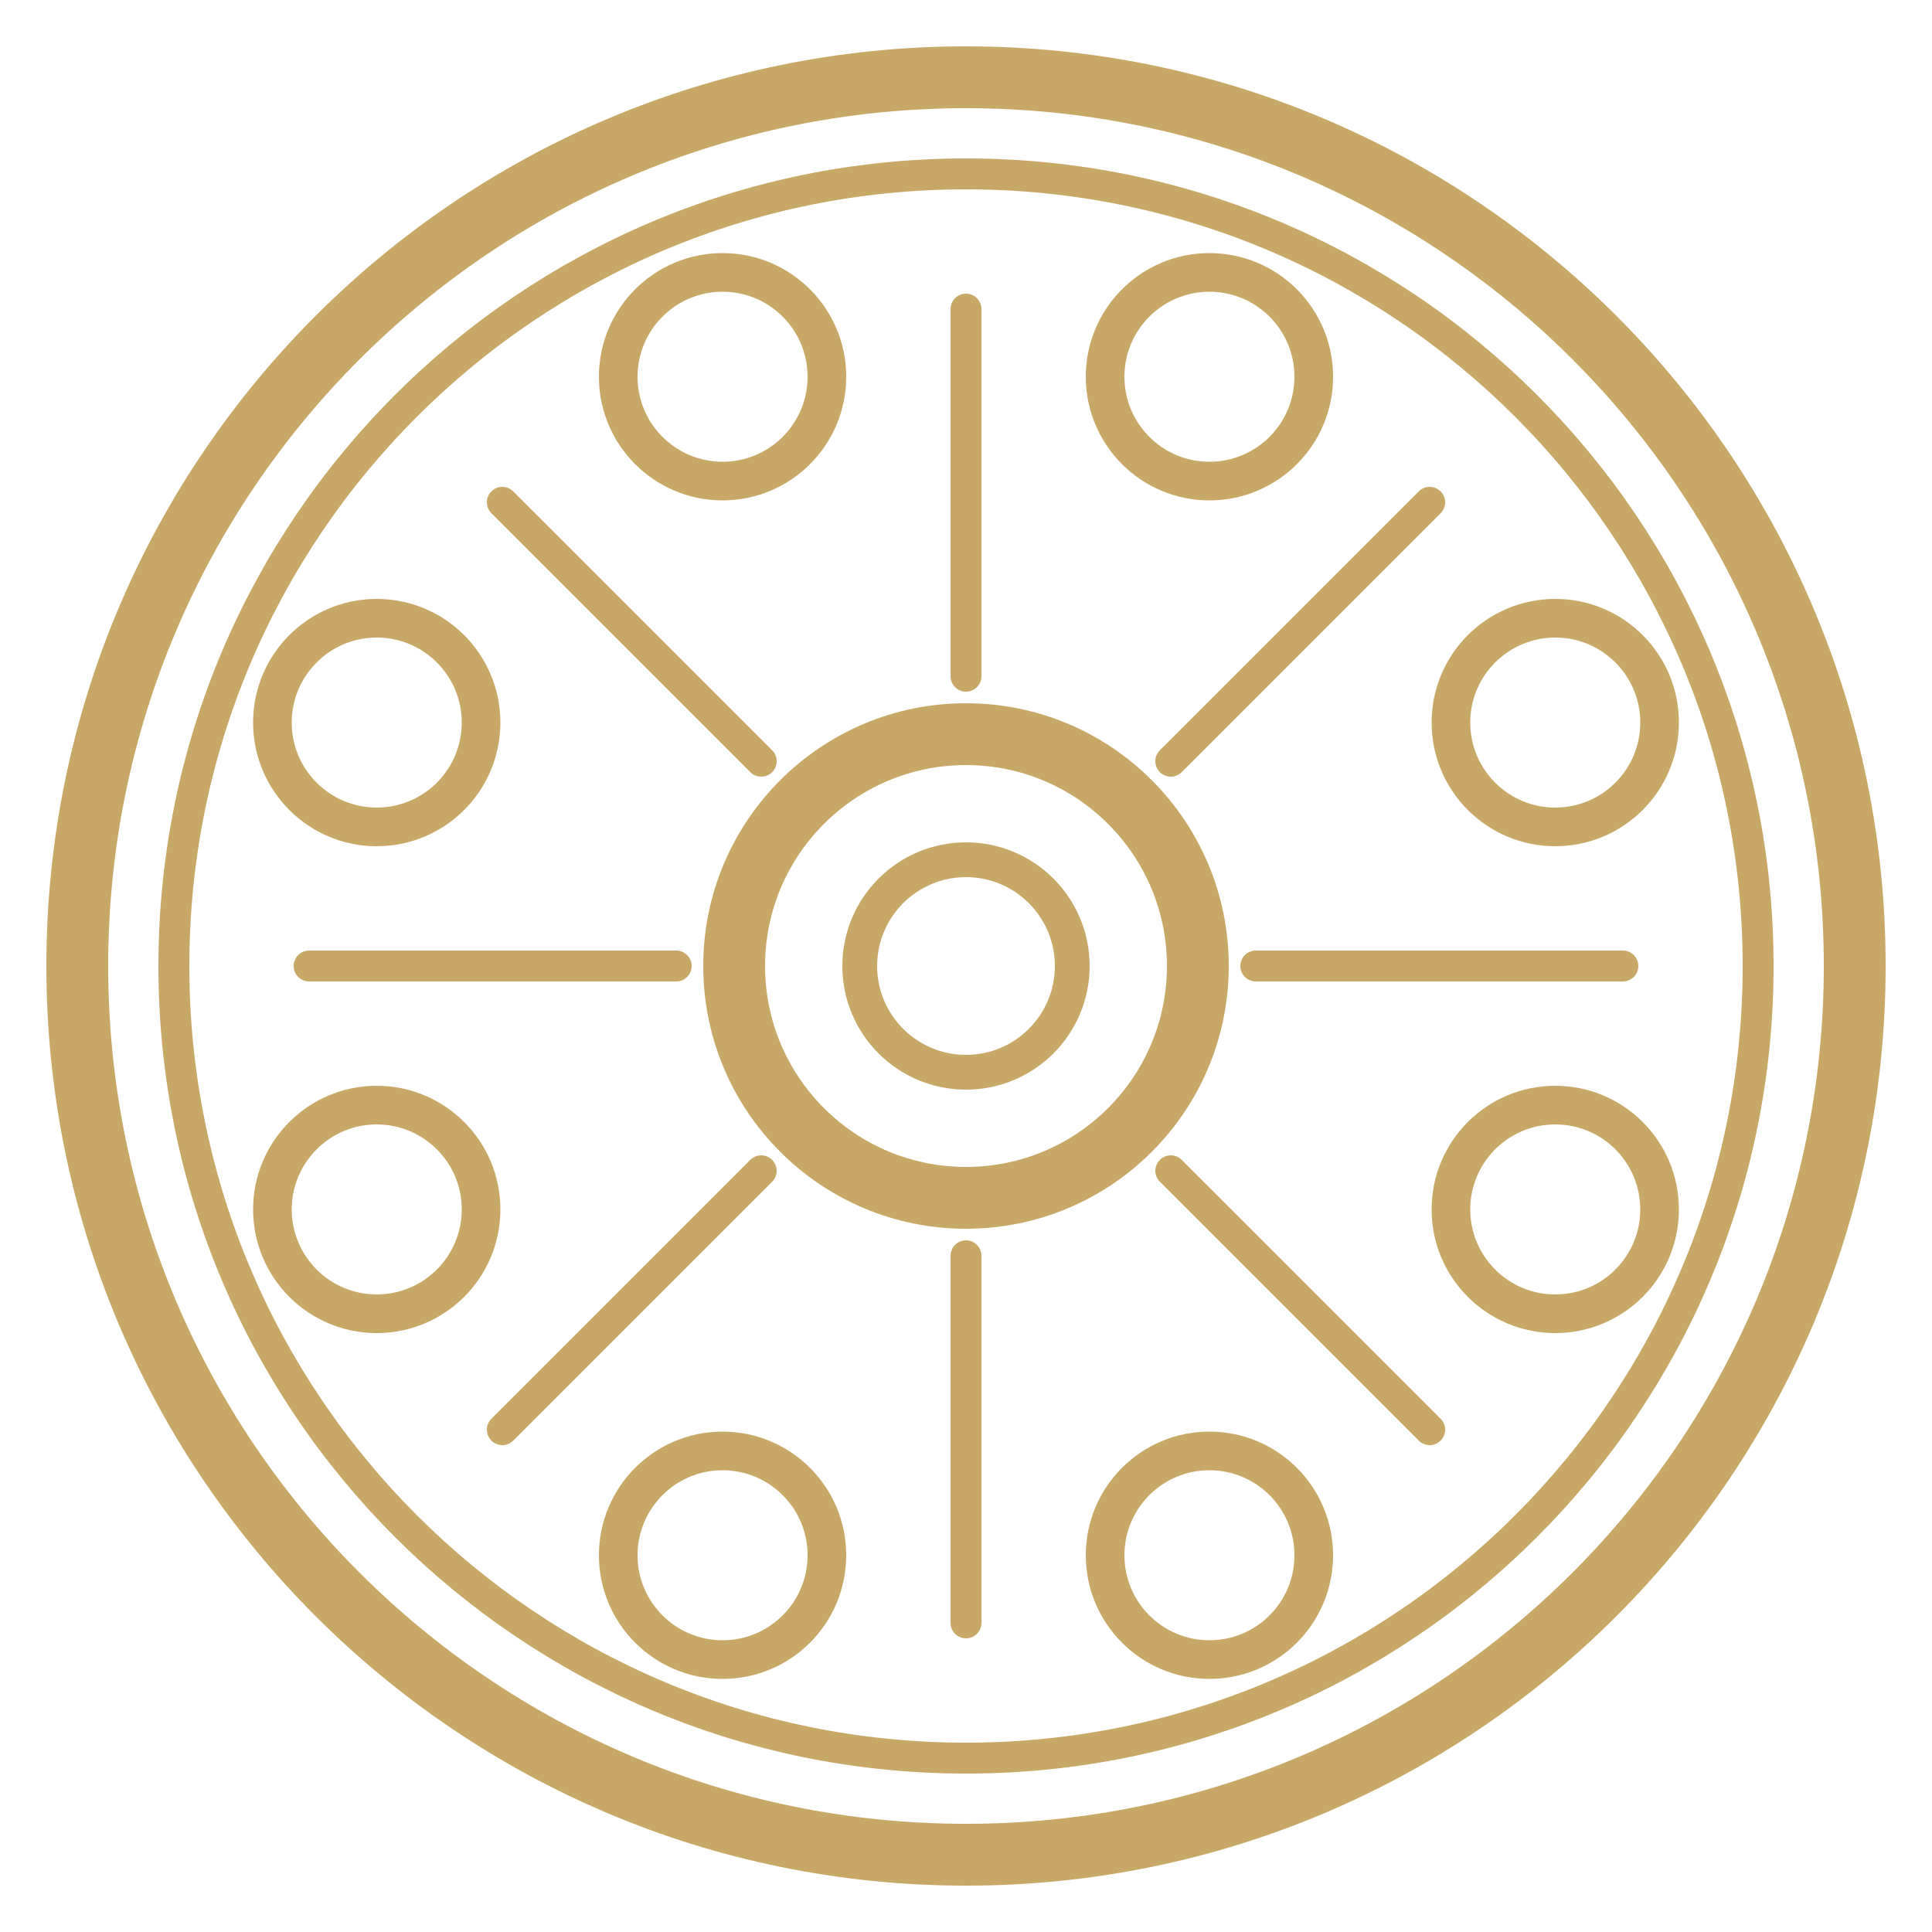
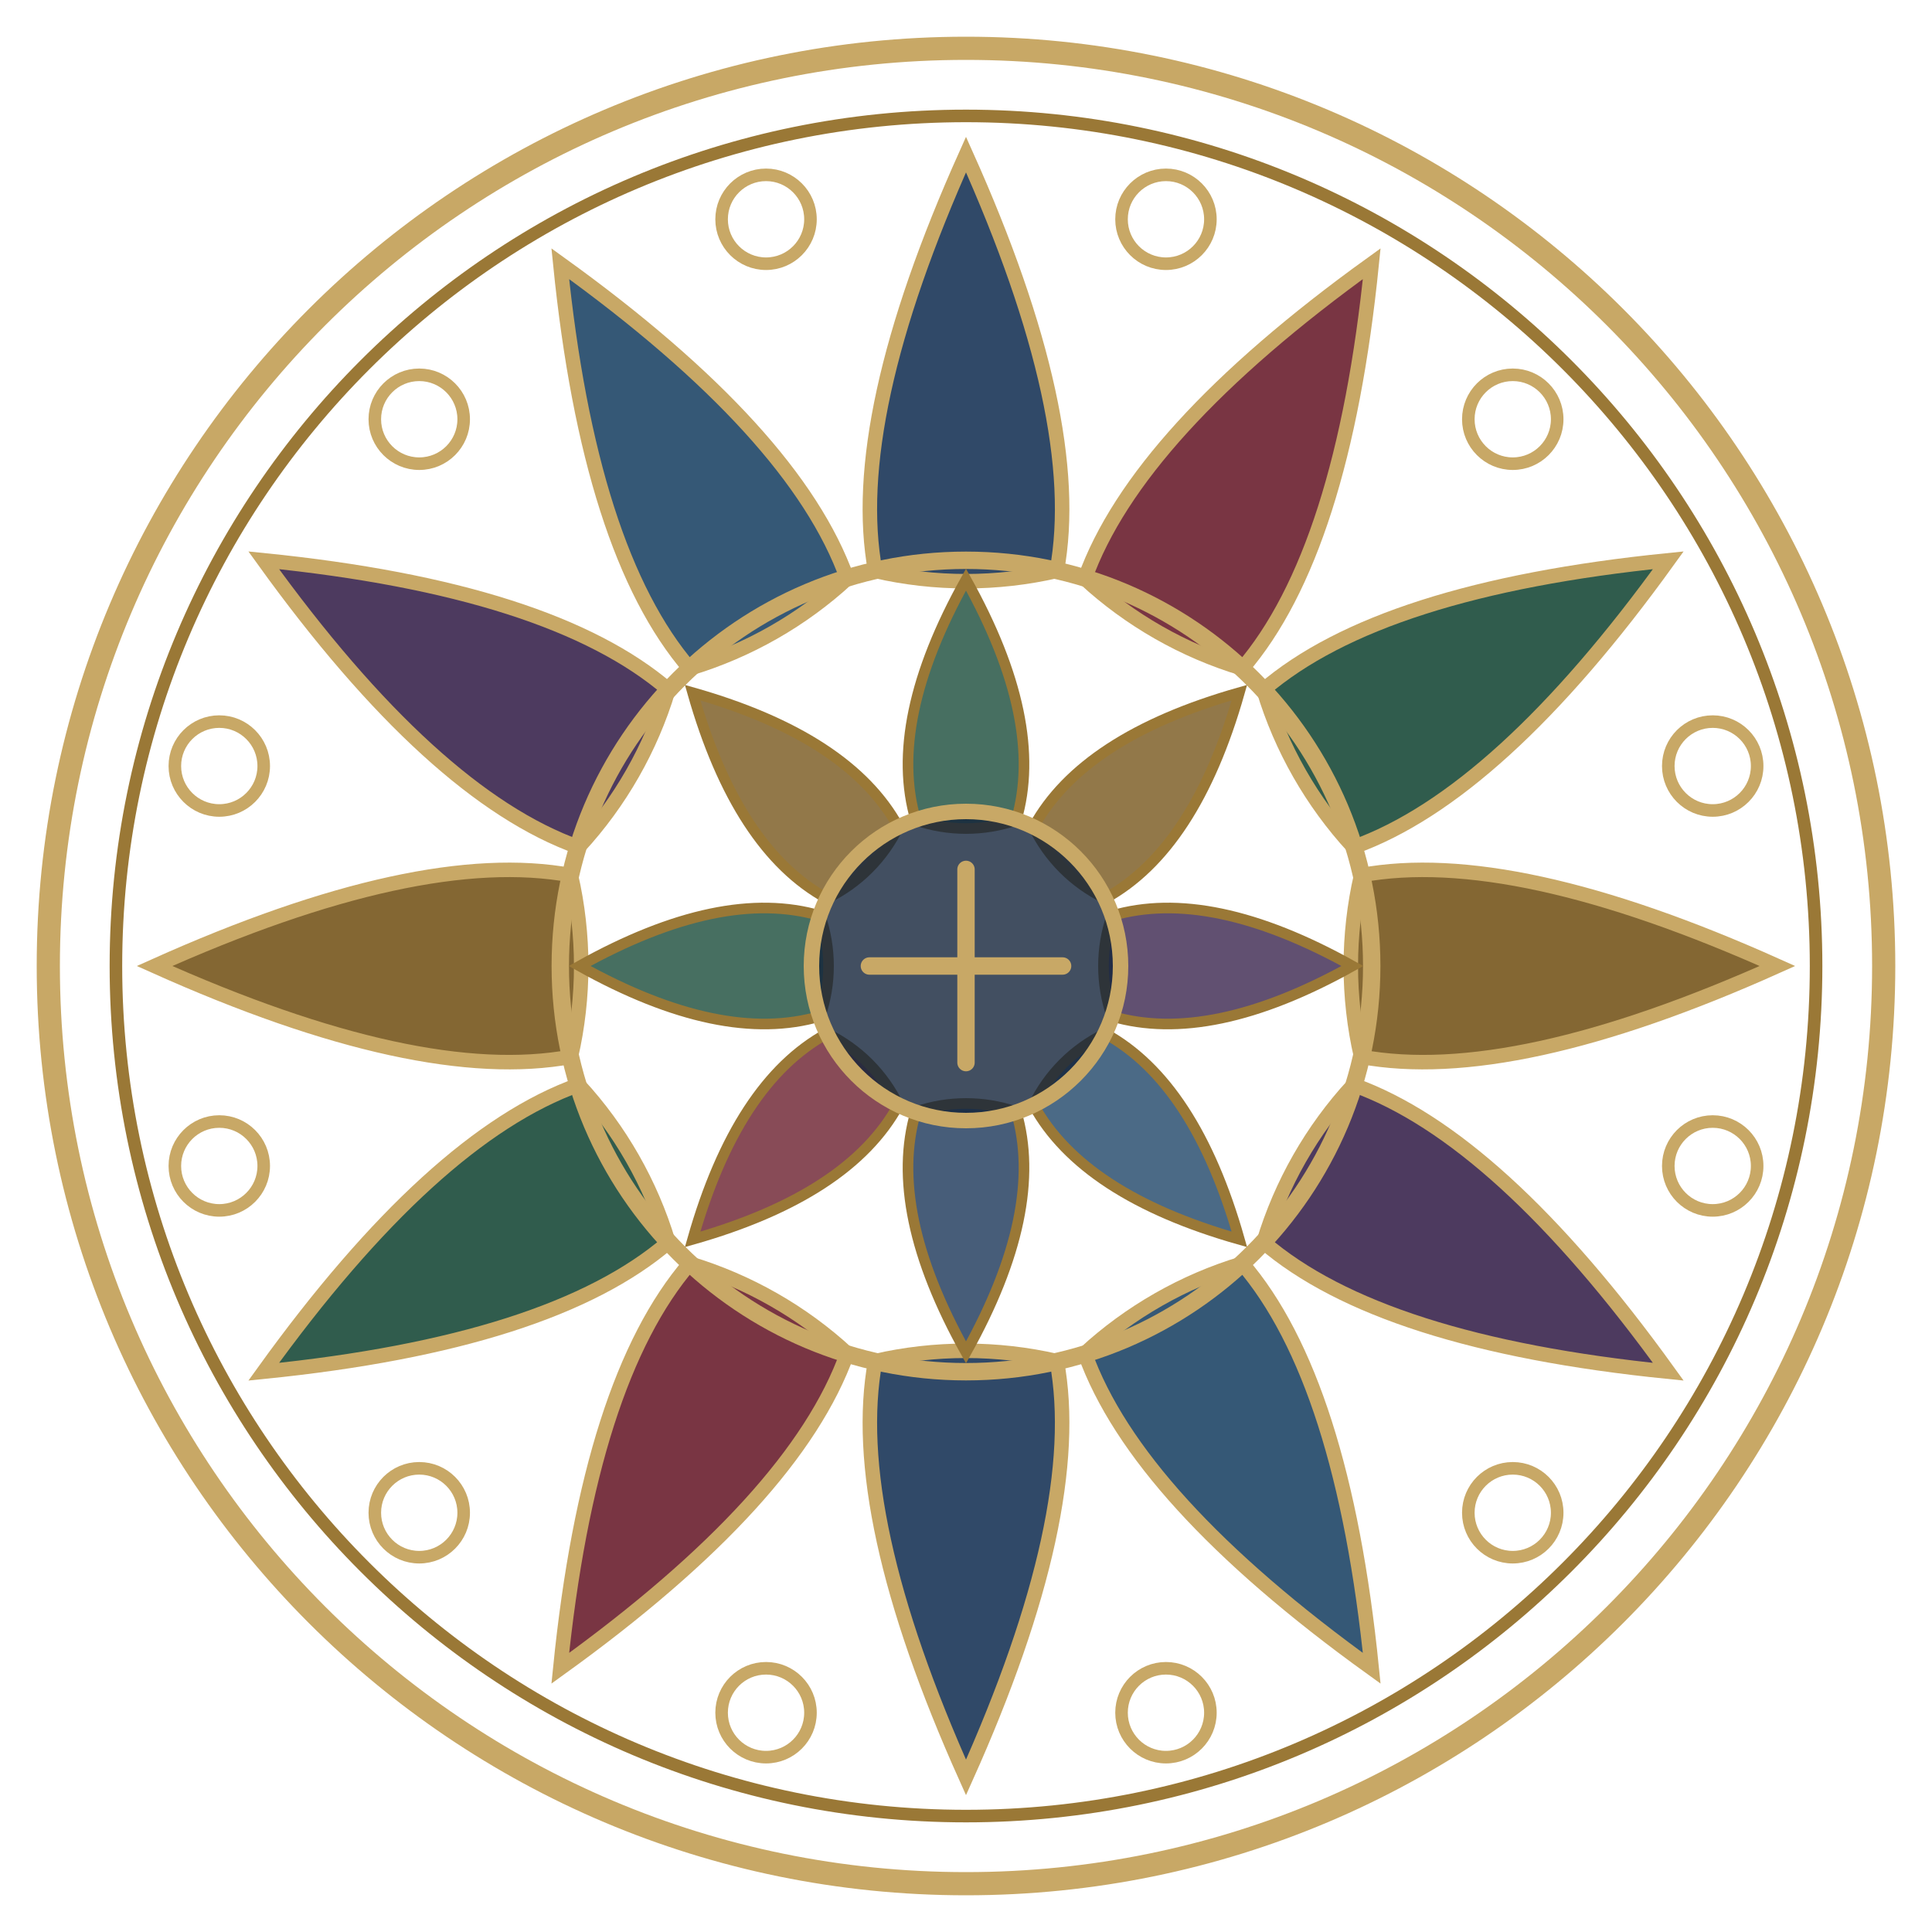
- <svg xmlns="http://www.w3.org/2000/svg" viewBox="0 0 100 100">
-   <style>.jewel{display:none}.gold{display:inline}@media (prefers-color-scheme: light){.jewel{display:inline}.gold{display:none}}</style>
-   <g class="jewel">
-     <circle cx="80.5" cy="62.6" r="5.4" fill="#1f4f6e" />
-     <circle cx="62.6" cy="80.5" r="5.4" fill="#7a2630" />
-     <circle cx="37.4" cy="80.5" r="5.4" fill="#1f5040" />
-     <circle cx="19.5" cy="62.6" r="5.4" fill="#5a3a78" />
-     <circle cx="19.5" cy="37.4" r="5.4" fill="#2b5e86" />
-     <circle cx="37.4" cy="19.5" r="5.4" fill="#86471f" />
-     <circle cx="62.6" cy="19.5" r="5.4" fill="#2f4f1f" />
-     <circle cx="80.5" cy="37.4" r="5.4" fill="#6e2450" />
-     <circle cx="50" cy="50" r="12" fill="#7a2630" />
-     <circle cx="50" cy="50" r="5.5" fill="#c8a866" />
-     <g fill="none" stroke="#c8a866" stroke-width="3.2" stroke-linecap="round">
-       <circle cx="50" cy="50" r="46" />
-       <circle cx="50" cy="50" r="41" stroke-width="1.6" />
-       <line x1="65.0" y1="50.0" x2="84.0" y2="50.0" stroke-width="1.6" />
-       <line x1="60.6" y1="60.6" x2="74.0" y2="74.0" stroke-width="1.6" />
-       <line x1="50.0" y1="65.0" x2="50.0" y2="84.0" stroke-width="1.6" />
-       <line x1="39.4" y1="60.6" x2="26.0" y2="74.0" stroke-width="1.6" />
-       <line x1="35.0" y1="50.0" x2="16.0" y2="50.0" stroke-width="1.6" />
-       <line x1="39.4" y1="39.4" x2="26.0" y2="26.0" stroke-width="1.6" />
-       <line x1="50.0" y1="35.0" x2="50.0" y2="16.0" stroke-width="1.6" />
-       <line x1="60.6" y1="39.4" x2="74.0" y2="26.0" stroke-width="1.6" />
-       <circle cx="80.5" cy="62.6" r="5.4" stroke-width="2" />
-       <circle cx="62.6" cy="80.5" r="5.4" stroke-width="2" />
-       <circle cx="37.4" cy="80.5" r="5.4" stroke-width="2" />
-       <circle cx="19.5" cy="62.6" r="5.4" stroke-width="2" />
-       <circle cx="19.5" cy="37.4" r="5.4" stroke-width="2" />
-       <circle cx="37.4" cy="19.5" r="5.4" stroke-width="2" />
-       <circle cx="62.6" cy="19.5" r="5.4" stroke-width="2" />
-       <circle cx="80.5" cy="37.4" r="5.4" stroke-width="2" />
-       <circle cx="50" cy="50" r="12" />
-       <circle cx="50" cy="50" r="5.5" stroke-width="1.8" />
-     </g>
-   </g>
-   <g class="gold">
-     <g fill="none" stroke="#c8a866" stroke-width="3.2" stroke-linecap="round">
-       <circle cx="50" cy="50" r="46" />
-       <circle cx="50" cy="50" r="41" stroke-width="1.6" />
-       <line x1="65.0" y1="50.0" x2="84.0" y2="50.0" stroke-width="1.6" />
-       <line x1="60.6" y1="60.6" x2="74.0" y2="74.0" stroke-width="1.6" />
-       <line x1="50.0" y1="65.0" x2="50.0" y2="84.0" stroke-width="1.6" />
-       <line x1="39.4" y1="60.6" x2="26.0" y2="74.0" stroke-width="1.6" />
-       <line x1="35.0" y1="50.0" x2="16.0" y2="50.0" stroke-width="1.6" />
-       <line x1="39.4" y1="39.4" x2="26.0" y2="26.0" stroke-width="1.6" />
-       <line x1="50.0" y1="35.0" x2="50.0" y2="16.0" stroke-width="1.6" />
-       <line x1="60.6" y1="39.4" x2="74.0" y2="26.0" stroke-width="1.6" />
-       <circle cx="80.5" cy="62.6" r="5.4" stroke-width="2" />
-       <circle cx="62.6" cy="80.5" r="5.4" stroke-width="2" />
-       <circle cx="37.4" cy="80.5" r="5.4" stroke-width="2" />
-       <circle cx="19.5" cy="62.6" r="5.4" stroke-width="2" />
-       <circle cx="19.5" cy="37.4" r="5.4" stroke-width="2" />
-       <circle cx="37.4" cy="19.5" r="5.4" stroke-width="2" />
-       <circle cx="62.6" cy="19.5" r="5.4" stroke-width="2" />
-       <circle cx="80.5" cy="37.4" r="5.4" stroke-width="2" />
-       <circle cx="50" cy="50" r="12" />
-       <circle cx="50" cy="50" r="5.5" stroke-width="1.8" />
-     </g>
-   </g>
+ <svg xmlns="http://www.w3.org/2000/svg" viewBox="0 0 200 200">
+   <circle cx="100" cy="100" r="95" fill="none" stroke="#c8a866" stroke-width="2.4" />
+   <circle cx="100" cy="100" r="88" fill="none" stroke="#9a7836" stroke-width="1.3" />
+   <path d="M90.6,59.1 Q87.7,43.4 100.0,16.0 Q112.3,43.4 109.4,59.1 A42.0,42.0 0 0 1 90.6,59.1 Z" fill="#1f3a5c" fill-opacity="0.92" stroke="#c8a866" stroke-width="1.5" />
+   <path d="M112.3,59.9 Q117.7,44.8 142.0,27.3 Q139.0,57.1 128.6,69.2 A42.0,42.0 0 0 1 112.3,59.9 Z" fill="#6e2433" fill-opacity="0.92" stroke="#c8a866" stroke-width="1.5" />
+   <path d="M130.8,71.4 Q142.9,61.0 172.7,58.0 Q155.2,82.3 140.1,87.7 A42.0,42.0 0 0 1 130.8,71.4 Z" fill="#1f4f3e" fill-opacity="0.92" stroke="#c8a866" stroke-width="1.5" />
+   <path d="M140.9,90.6 Q156.6,87.7 184.0,100.0 Q156.6,112.3 140.9,109.4 A42.0,42.0 0 0 1 140.9,90.6 Z" fill="#7a5a22" fill-opacity="0.92" stroke="#c8a866" stroke-width="1.5" />
+   <path d="M140.1,112.3 Q155.2,117.7 172.7,142.0 Q142.9,139.0 130.8,128.6 A42.0,42.0 0 0 1 140.1,112.3 Z" fill="#3e2a52" fill-opacity="0.92" stroke="#c8a866" stroke-width="1.5" />
+   <path d="M128.6,130.8 Q139.0,142.9 142.0,172.7 Q117.7,155.2 112.3,140.1 A42.0,42.0 0 0 1 128.6,130.8 Z" fill="#244a6b" fill-opacity="0.92" stroke="#c8a866" stroke-width="1.5" />
+   <path d="M109.4,140.9 Q112.3,156.6 100.0,184.0 Q87.7,156.6 90.6,140.9 A42.0,42.0 0 0 1 109.4,140.9 Z" fill="#1f3a5c" fill-opacity="0.92" stroke="#c8a866" stroke-width="1.5" />
+   <path d="M87.7,140.1 Q82.3,155.2 58.0,172.7 Q61.0,142.9 71.4,130.8 A42.0,42.0 0 0 1 87.7,140.1 Z" fill="#6e2433" fill-opacity="0.92" stroke="#c8a866" stroke-width="1.5" />
+   <path d="M69.2,128.6 Q57.1,139.0 27.3,142.0 Q44.8,117.7 59.9,112.3 A42.0,42.0 0 0 1 69.2,128.6 Z" fill="#1f4f3e" fill-opacity="0.92" stroke="#c8a866" stroke-width="1.5" />
+   <path d="M59.1,109.4 Q43.4,112.3 16.0,100.0 Q43.4,87.7 59.1,90.6 A42.0,42.0 0 0 1 59.1,109.4 Z" fill="#7a5a22" fill-opacity="0.92" stroke="#c8a866" stroke-width="1.5" />
+   <path d="M59.9,87.7 Q44.8,82.3 27.3,58.0 Q57.1,61.0 69.2,71.4 A42.0,42.0 0 0 1 59.9,87.7 Z" fill="#3e2a52" fill-opacity="0.92" stroke="#c8a866" stroke-width="1.5" />
+   <path d="M71.4,69.2 Q61.0,57.1 58.0,27.3 Q82.3,44.8 87.7,59.9 A42.0,42.0 0 0 1 71.4,69.2 Z" fill="#244a6b" fill-opacity="0.92" stroke="#c8a866" stroke-width="1.5" />
+   <circle cx="120.7" cy="22.7" r="4.6" fill="none" stroke="#c8a866" stroke-width="1.3" />
+   <circle cx="156.6" cy="43.4" r="4.6" fill="none" stroke="#c8a866" stroke-width="1.3" />
+   <circle cx="177.3" cy="79.3" r="4.6" fill="none" stroke="#c8a866" stroke-width="1.3" />
+   <circle cx="177.3" cy="120.7" r="4.6" fill="none" stroke="#c8a866" stroke-width="1.3" />
+   <circle cx="156.6" cy="156.6" r="4.6" fill="none" stroke="#c8a866" stroke-width="1.3" />
+   <circle cx="120.7" cy="177.3" r="4.6" fill="none" stroke="#c8a866" stroke-width="1.3" />
+   <circle cx="79.3" cy="177.3" r="4.6" fill="none" stroke="#c8a866" stroke-width="1.3" />
+   <circle cx="43.4" cy="156.6" r="4.6" fill="none" stroke="#c8a866" stroke-width="1.3" />
+   <circle cx="22.7" cy="120.7" r="4.6" fill="none" stroke="#c8a866" stroke-width="1.3" />
+   <circle cx="22.7" cy="79.3" r="4.6" fill="none" stroke="#c8a866" stroke-width="1.3" />
+   <circle cx="43.4" cy="43.4" r="4.6" fill="none" stroke="#c8a866" stroke-width="1.3" />
+   <circle cx="79.3" cy="22.7" r="4.6" fill="none" stroke="#c8a866" stroke-width="1.3" />
+   <circle cx="100" cy="100" r="42" fill="none" stroke="#c8a866" stroke-width="1.8" />
+   <path d="M94.8,84.9 Q91.8,74.7 100.0,60.0 Q108.2,74.7 105.2,84.9 A16.0,16.0 0 0 1 94.8,84.9 Z" fill="#1f4f3e" fill-opacity="0.82" stroke="#9a7836" stroke-width="1.1" />
+   <path d="M107.0,85.6 Q112.1,76.3 128.3,71.7 Q123.7,87.9 114.4,93.0 A16.0,16.0 0 0 1 107.0,85.6 Z" fill="#7a5a22" fill-opacity="0.82" stroke="#9a7836" stroke-width="1.1" />
+   <path d="M115.1,94.8 Q125.3,91.8 140.0,100.0 Q125.3,108.2 115.1,105.2 A16.0,16.0 0 0 1 115.1,94.8 Z" fill="#3e2a52" fill-opacity="0.82" stroke="#9a7836" stroke-width="1.1" />
+   <path d="M114.4,107.0 Q123.7,112.1 128.3,128.3 Q112.1,123.7 107.0,114.4 A16.0,16.0 0 0 1 114.4,107.0 Z" fill="#244a6b" fill-opacity="0.82" stroke="#9a7836" stroke-width="1.1" />
+   <path d="M105.2,115.1 Q108.2,125.3 100.0,140.0 Q91.8,125.3 94.8,115.1 A16.0,16.0 0 0 1 105.2,115.1 Z" fill="#1f3a5c" fill-opacity="0.82" stroke="#9a7836" stroke-width="1.1" />
+   <path d="M93.0,114.4 Q87.9,123.7 71.7,128.3 Q76.3,112.1 85.6,107.0 A16.0,16.0 0 0 1 93.0,114.4 Z" fill="#6e2433" fill-opacity="0.82" stroke="#9a7836" stroke-width="1.1" />
+   <path d="M84.9,105.2 Q74.7,108.2 60.0,100.0 Q74.7,91.8 84.9,94.8 A16.0,16.0 0 0 1 84.9,105.2 Z" fill="#1f4f3e" fill-opacity="0.82" stroke="#9a7836" stroke-width="1.1" />
+   <path d="M85.6,93.0 Q76.3,87.9 71.7,71.7 Q87.9,76.3 93.0,85.6 A16.0,16.0 0 0 1 85.6,93.0 Z" fill="#7a5a22" fill-opacity="0.82" stroke="#9a7836" stroke-width="1.1" />
+   <circle cx="100" cy="100" r="16" fill="#13243a" fill-opacity="0.8" stroke="#c8a866" stroke-width="1.6" />
+   <path d="M100,90 L100,110 M90,100 L110,100" stroke="#c8a866" stroke-width="1.8" stroke-linecap="round" />
</svg>
